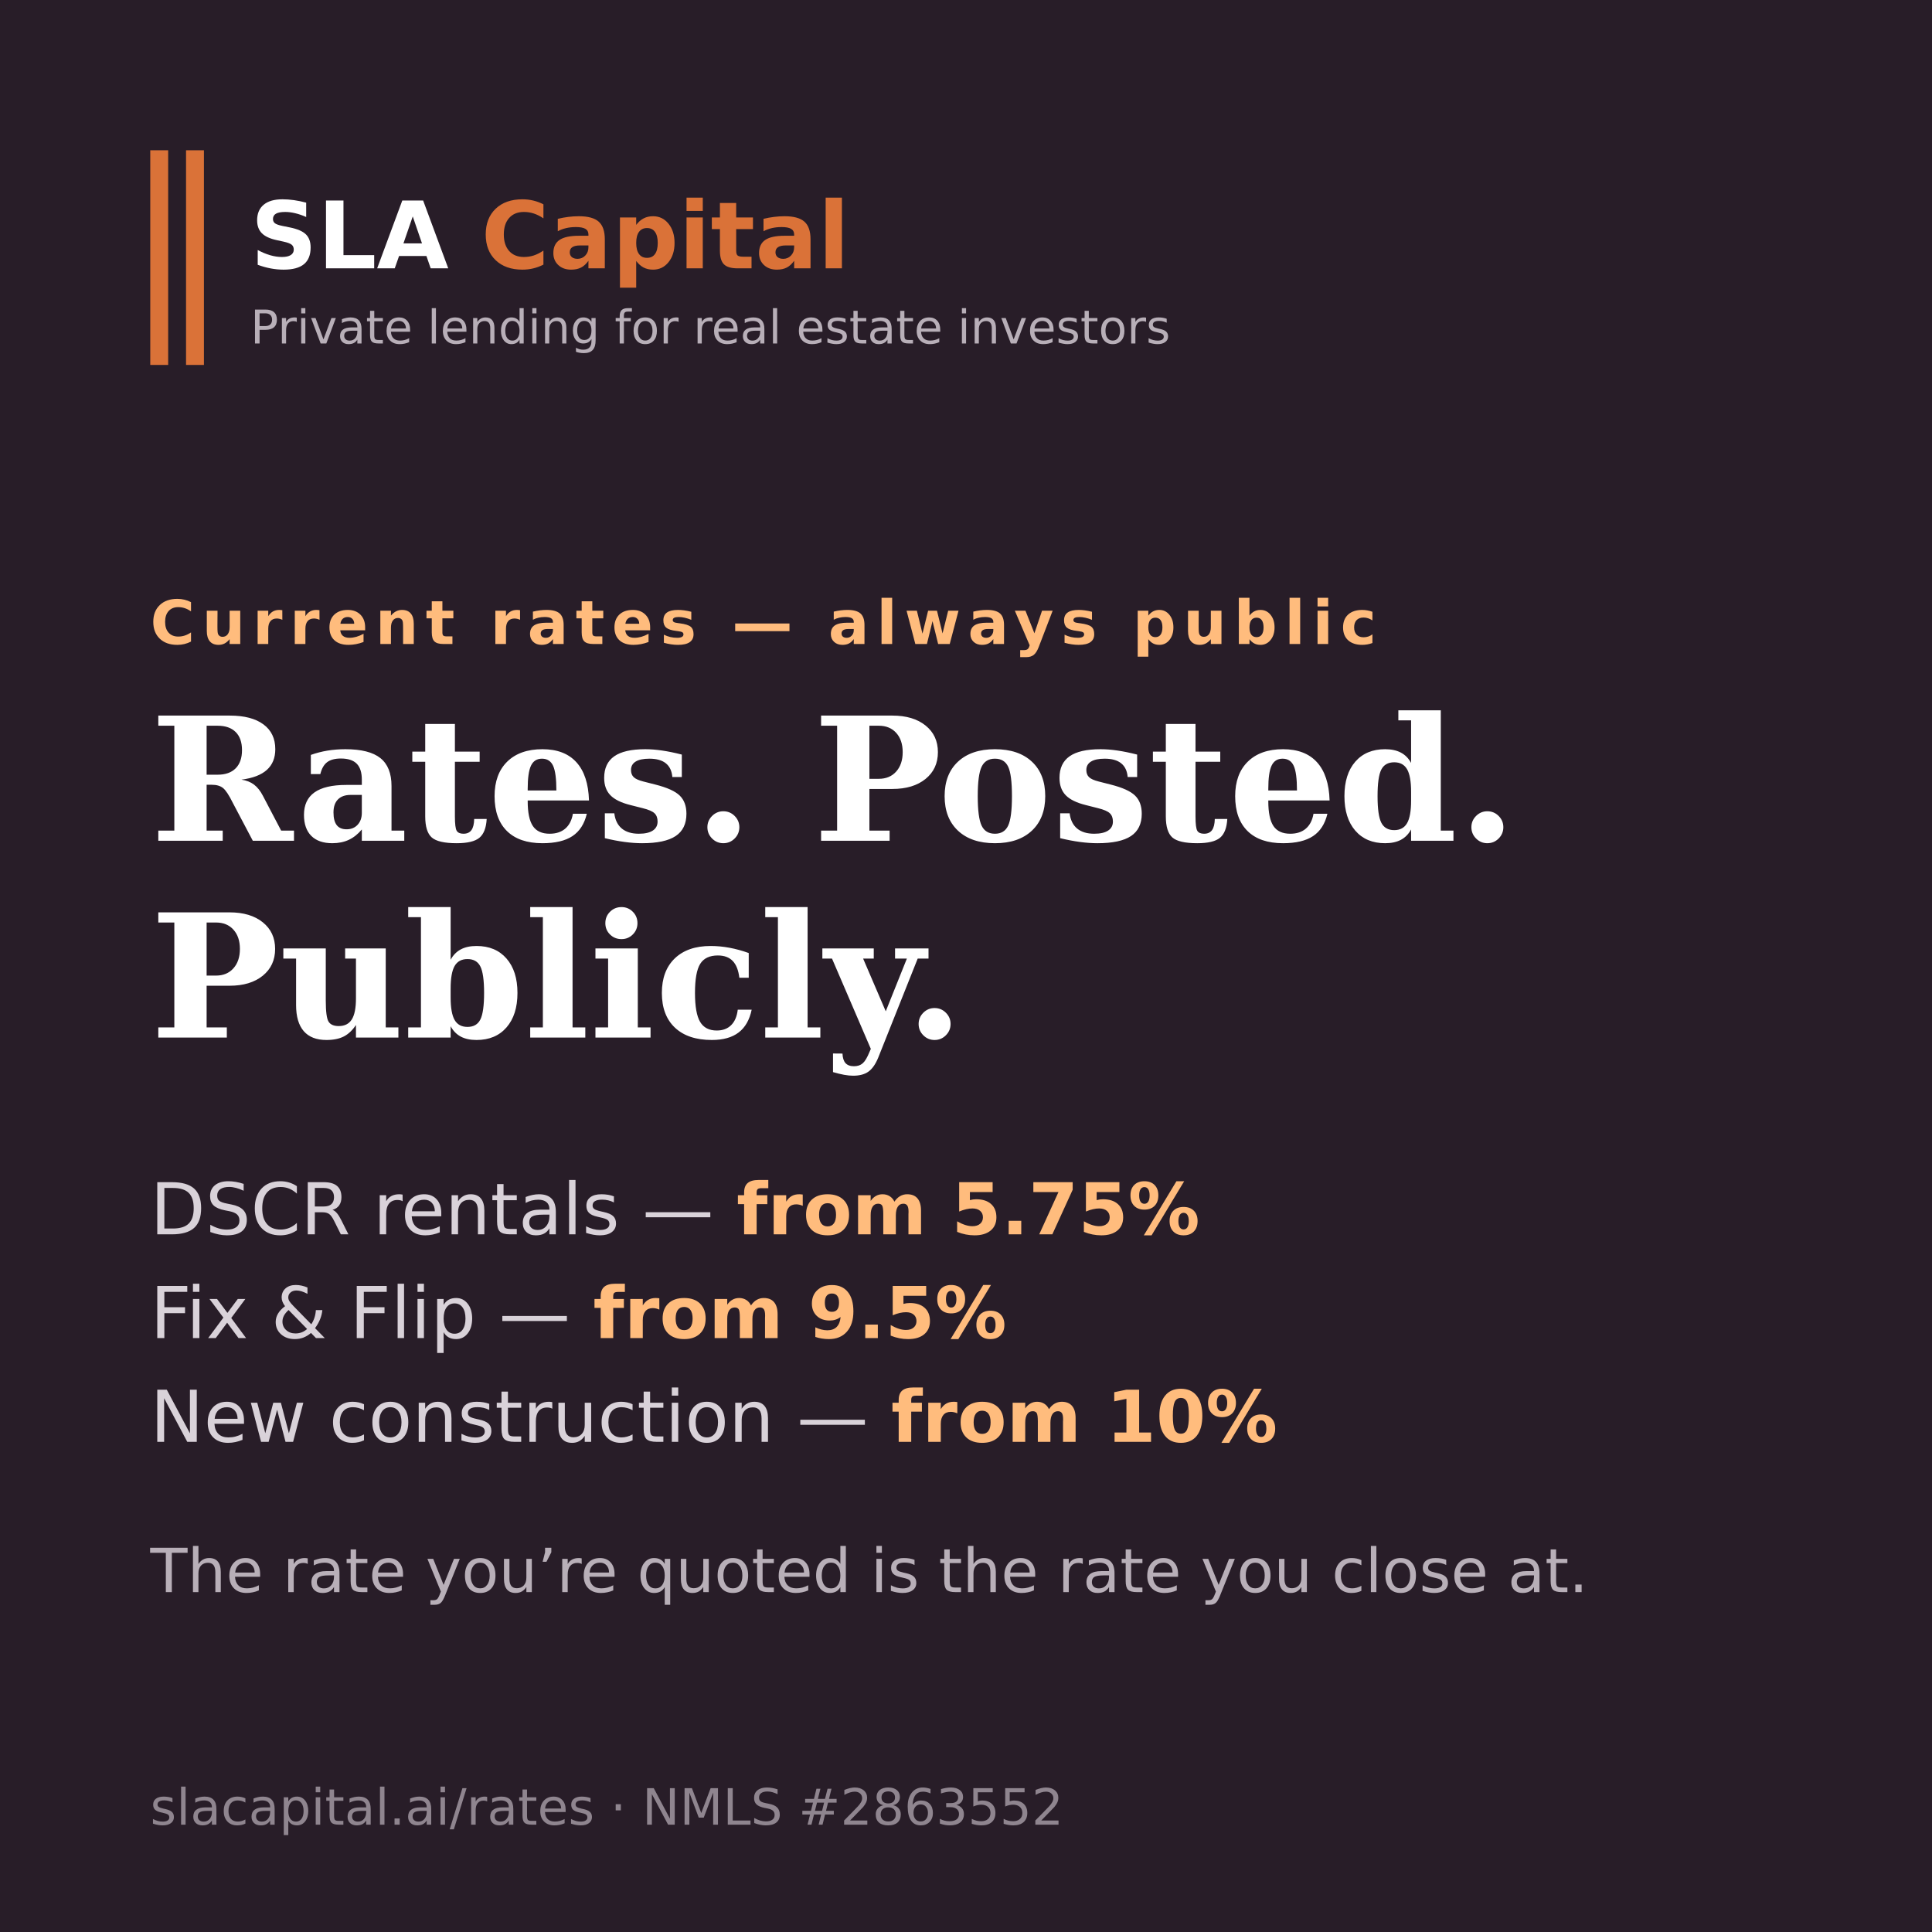
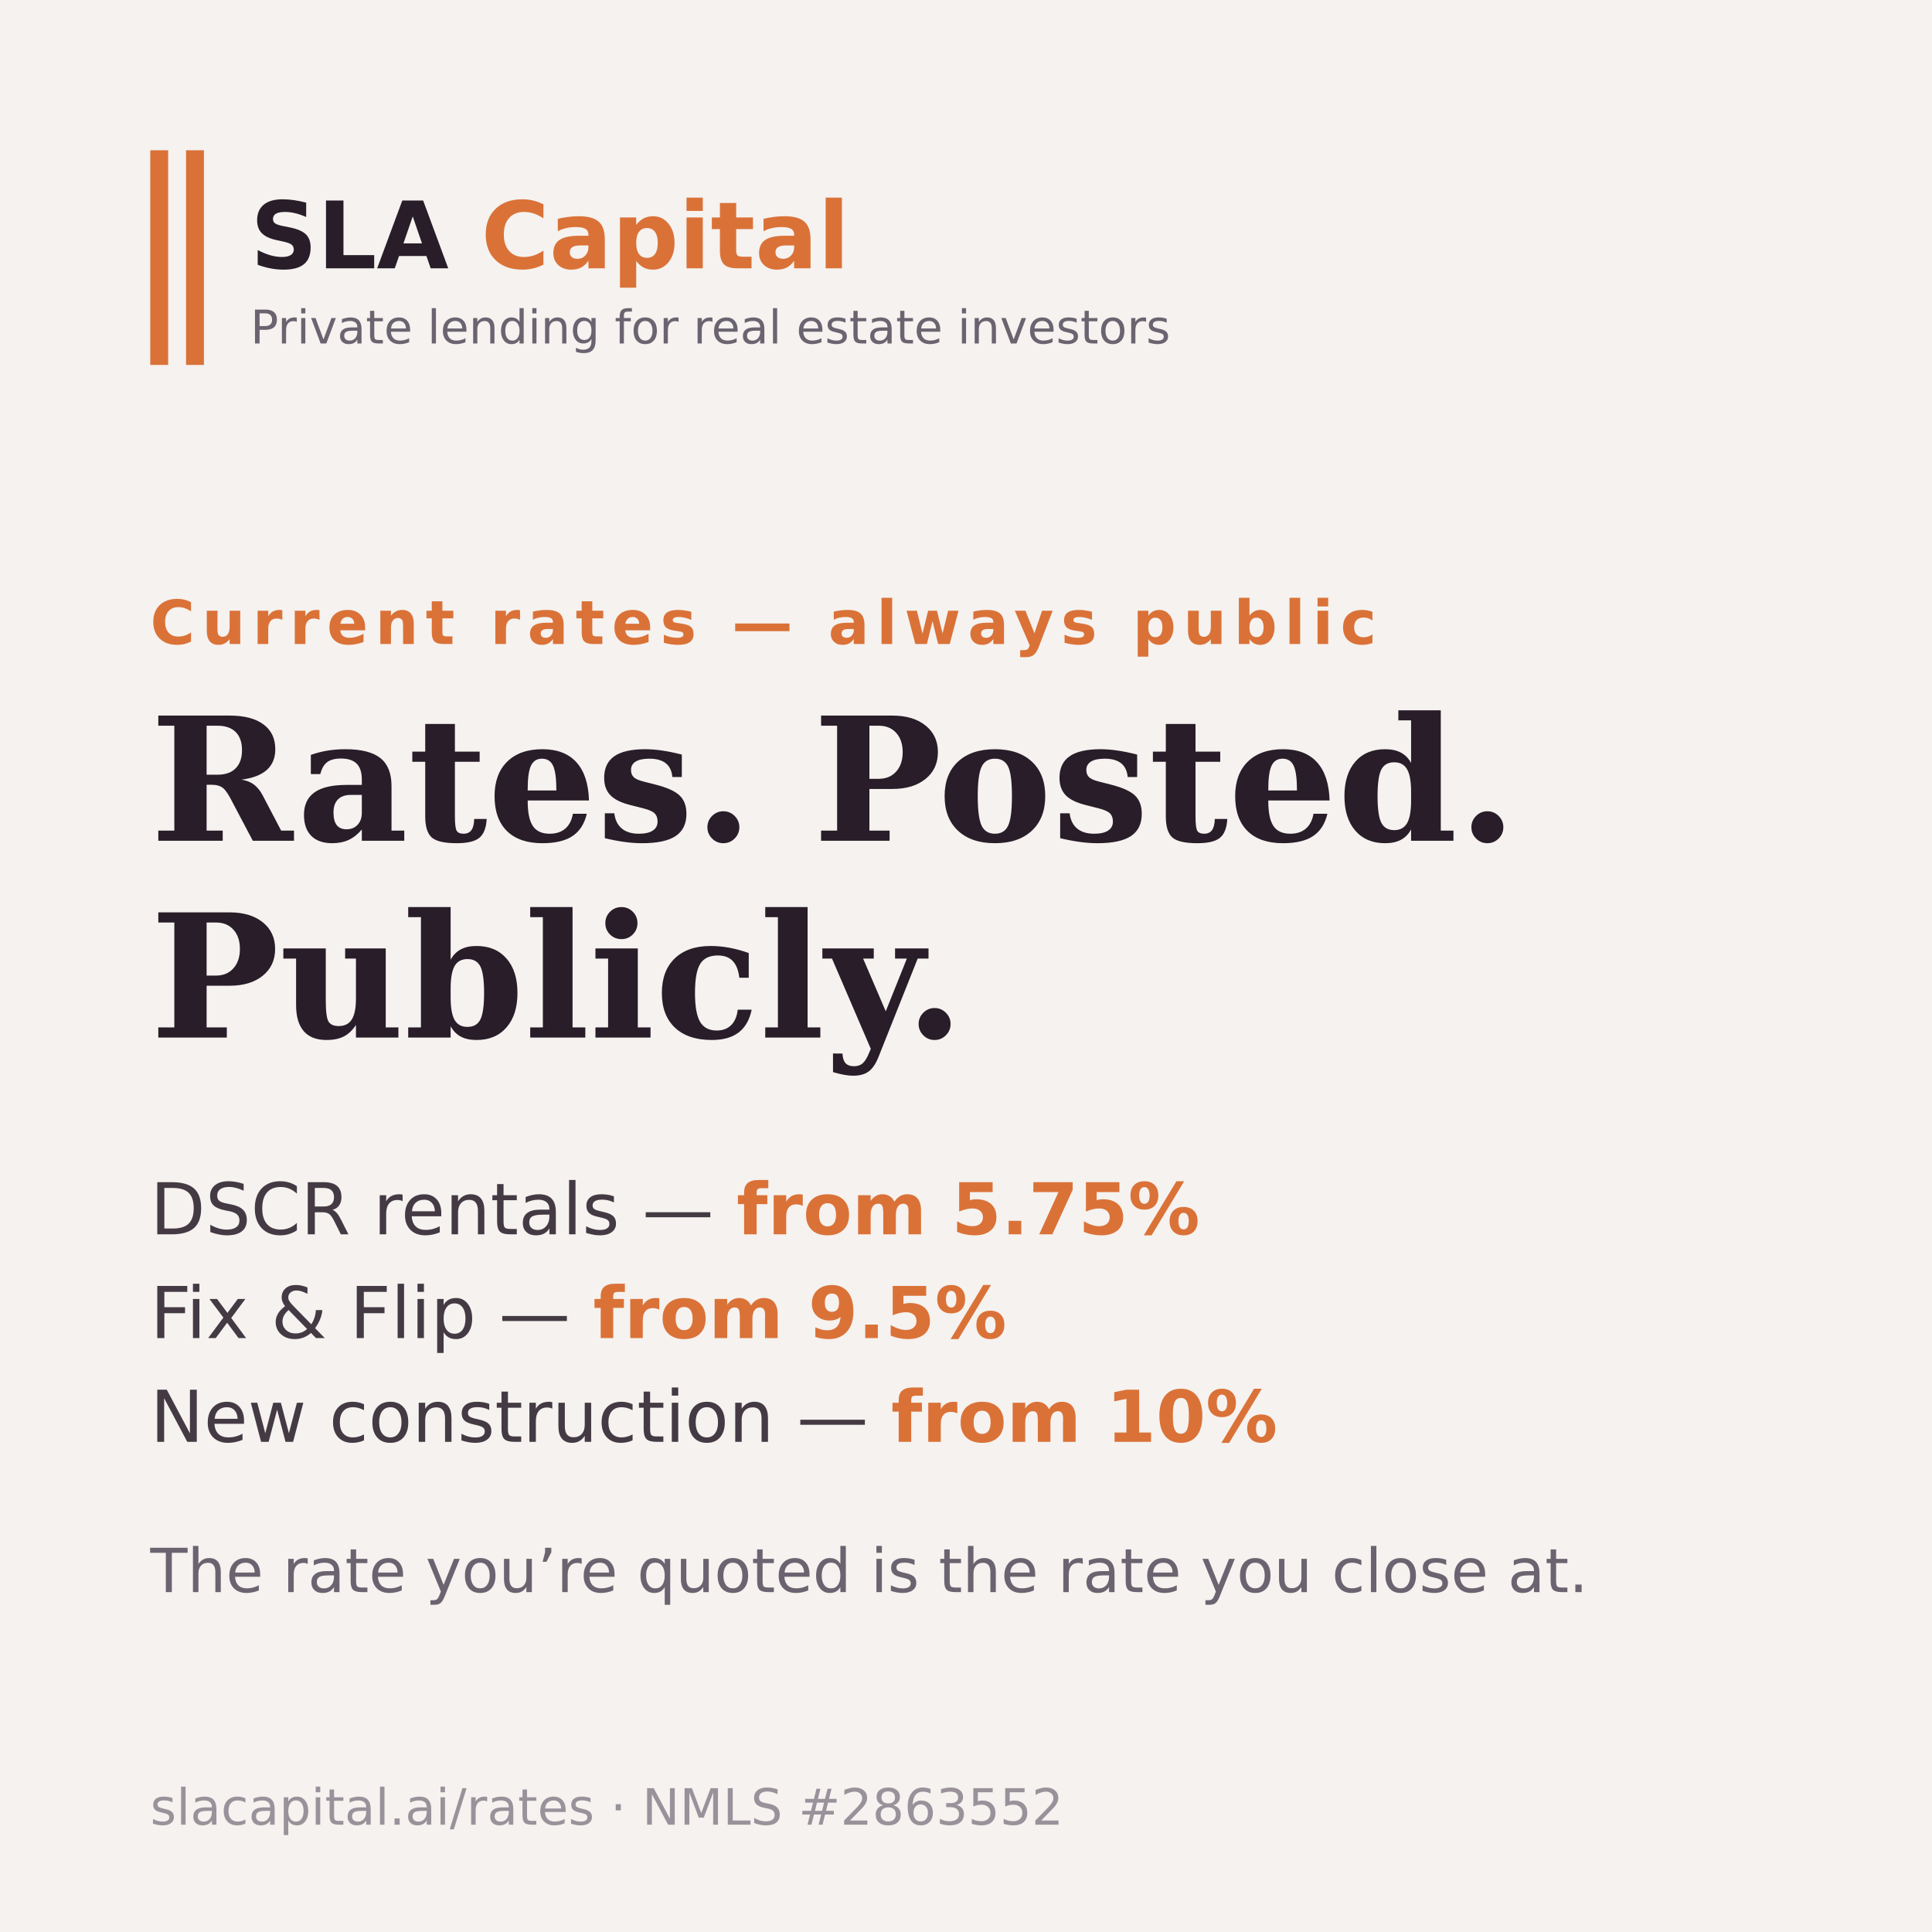
<svg xmlns="http://www.w3.org/2000/svg" width="1080" height="1080" viewBox="0 0 1080 1080">
-   <rect width="1080" height="1080" fill="#281D28" />
+   <rect width="1080" height="1080" fill="#F5F2EF" />
  <rect x="84" y="84" width="10" height="120" fill="#DA7238" />
  <rect x="104" y="84" width="10" height="120" fill="#DA7238" />
-   <text x="140" y="150" font-family="DejaVu Sans, sans-serif" font-size="52" font-weight="bold" fill="#FFFFFF">SLA <tspan fill="#DA7238">Capital</tspan>
+   <text x="140" y="150" font-family="DejaVu Sans, sans-serif" font-size="52" font-weight="bold" fill="#281D28">SLA <tspan fill="#DA7238">Capital</tspan>
  </text>
-   <text x="140" y="192" font-family="DejaVu Sans, sans-serif" font-size="26" fill="#B8AFB8">Private lending for real estate investors</text>
-   <text x="84" y="360" font-family="DejaVu Sans, sans-serif" font-size="34" font-weight="bold" letter-spacing="4" fill="#FFBC7D">Current rates — always public</text>
-   <text x="84" y="470" font-family="DejaVu Serif, Georgia, serif" font-size="96" font-weight="bold" fill="#FFFFFF">Rates. Posted.</text>
-   <text x="84" y="580" font-family="DejaVu Serif, Georgia, serif" font-size="96" font-weight="bold" fill="#FFFFFF">Publicly.</text>
-   <text x="84" y="690" font-family="DejaVu Sans, sans-serif" font-size="40" fill="#D9D2D9">DSCR rentals — <tspan fill="#FFBC7D" font-weight="bold">from 5.75%</tspan>
+   <text x="140" y="192" font-family="DejaVu Sans, sans-serif" font-size="26" fill="#6b6470">Private lending for real estate investors</text>
+   <text x="84" y="360" font-family="DejaVu Sans, sans-serif" font-size="34" font-weight="bold" letter-spacing="4" fill="#DA7238">Current rates — always public</text>
+   <text x="84" y="470" font-family="DejaVu Serif, Georgia, serif" font-size="96" font-weight="bold" fill="#281D28">Rates. Posted.</text>
+   <text x="84" y="580" font-family="DejaVu Serif, Georgia, serif" font-size="96" font-weight="bold" fill="#281D28">Publicly.</text>
+   <text x="84" y="690" font-family="DejaVu Sans, sans-serif" font-size="40" fill="#443A44">DSCR rentals — <tspan fill="#DA7238" font-weight="bold">from 5.75%</tspan>
  </text>
-   <text x="84" y="748" font-family="DejaVu Sans, sans-serif" font-size="40" fill="#D9D2D9">Fix &amp; Flip — <tspan fill="#FFBC7D" font-weight="bold">from 9.5%</tspan>
+   <text x="84" y="748" font-family="DejaVu Sans, sans-serif" font-size="40" fill="#443A44">Fix &amp; Flip — <tspan fill="#DA7238" font-weight="bold">from 9.5%</tspan>
  </text>
-   <text x="84" y="806" font-family="DejaVu Sans, sans-serif" font-size="40" fill="#D9D2D9">New construction — <tspan fill="#FFBC7D" font-weight="bold">from 10%</tspan>
+   <text x="84" y="806" font-family="DejaVu Sans, sans-serif" font-size="40" fill="#443A44">New construction — <tspan fill="#DA7238" font-weight="bold">from 10%</tspan>
  </text>
-   <text x="84" y="890" font-family="DejaVu Sans, sans-serif" font-size="34" fill="#B8AFB8">The rate you’re quoted is the rate you close at.</text>
-   <text x="84" y="1020" font-family="DejaVu Sans, sans-serif" font-size="28" fill="#8F858F">slacapital.ai/rates · NMLS #2863552</text>
+   <text x="84" y="890" font-family="DejaVu Sans, sans-serif" font-size="34" fill="#6b6470">The rate you’re quoted is the rate you close at.</text>
+   <text x="84" y="1020" font-family="DejaVu Sans, sans-serif" font-size="28" fill="#9A929A">slacapital.ai/rates · NMLS #2863552</text>
</svg>
